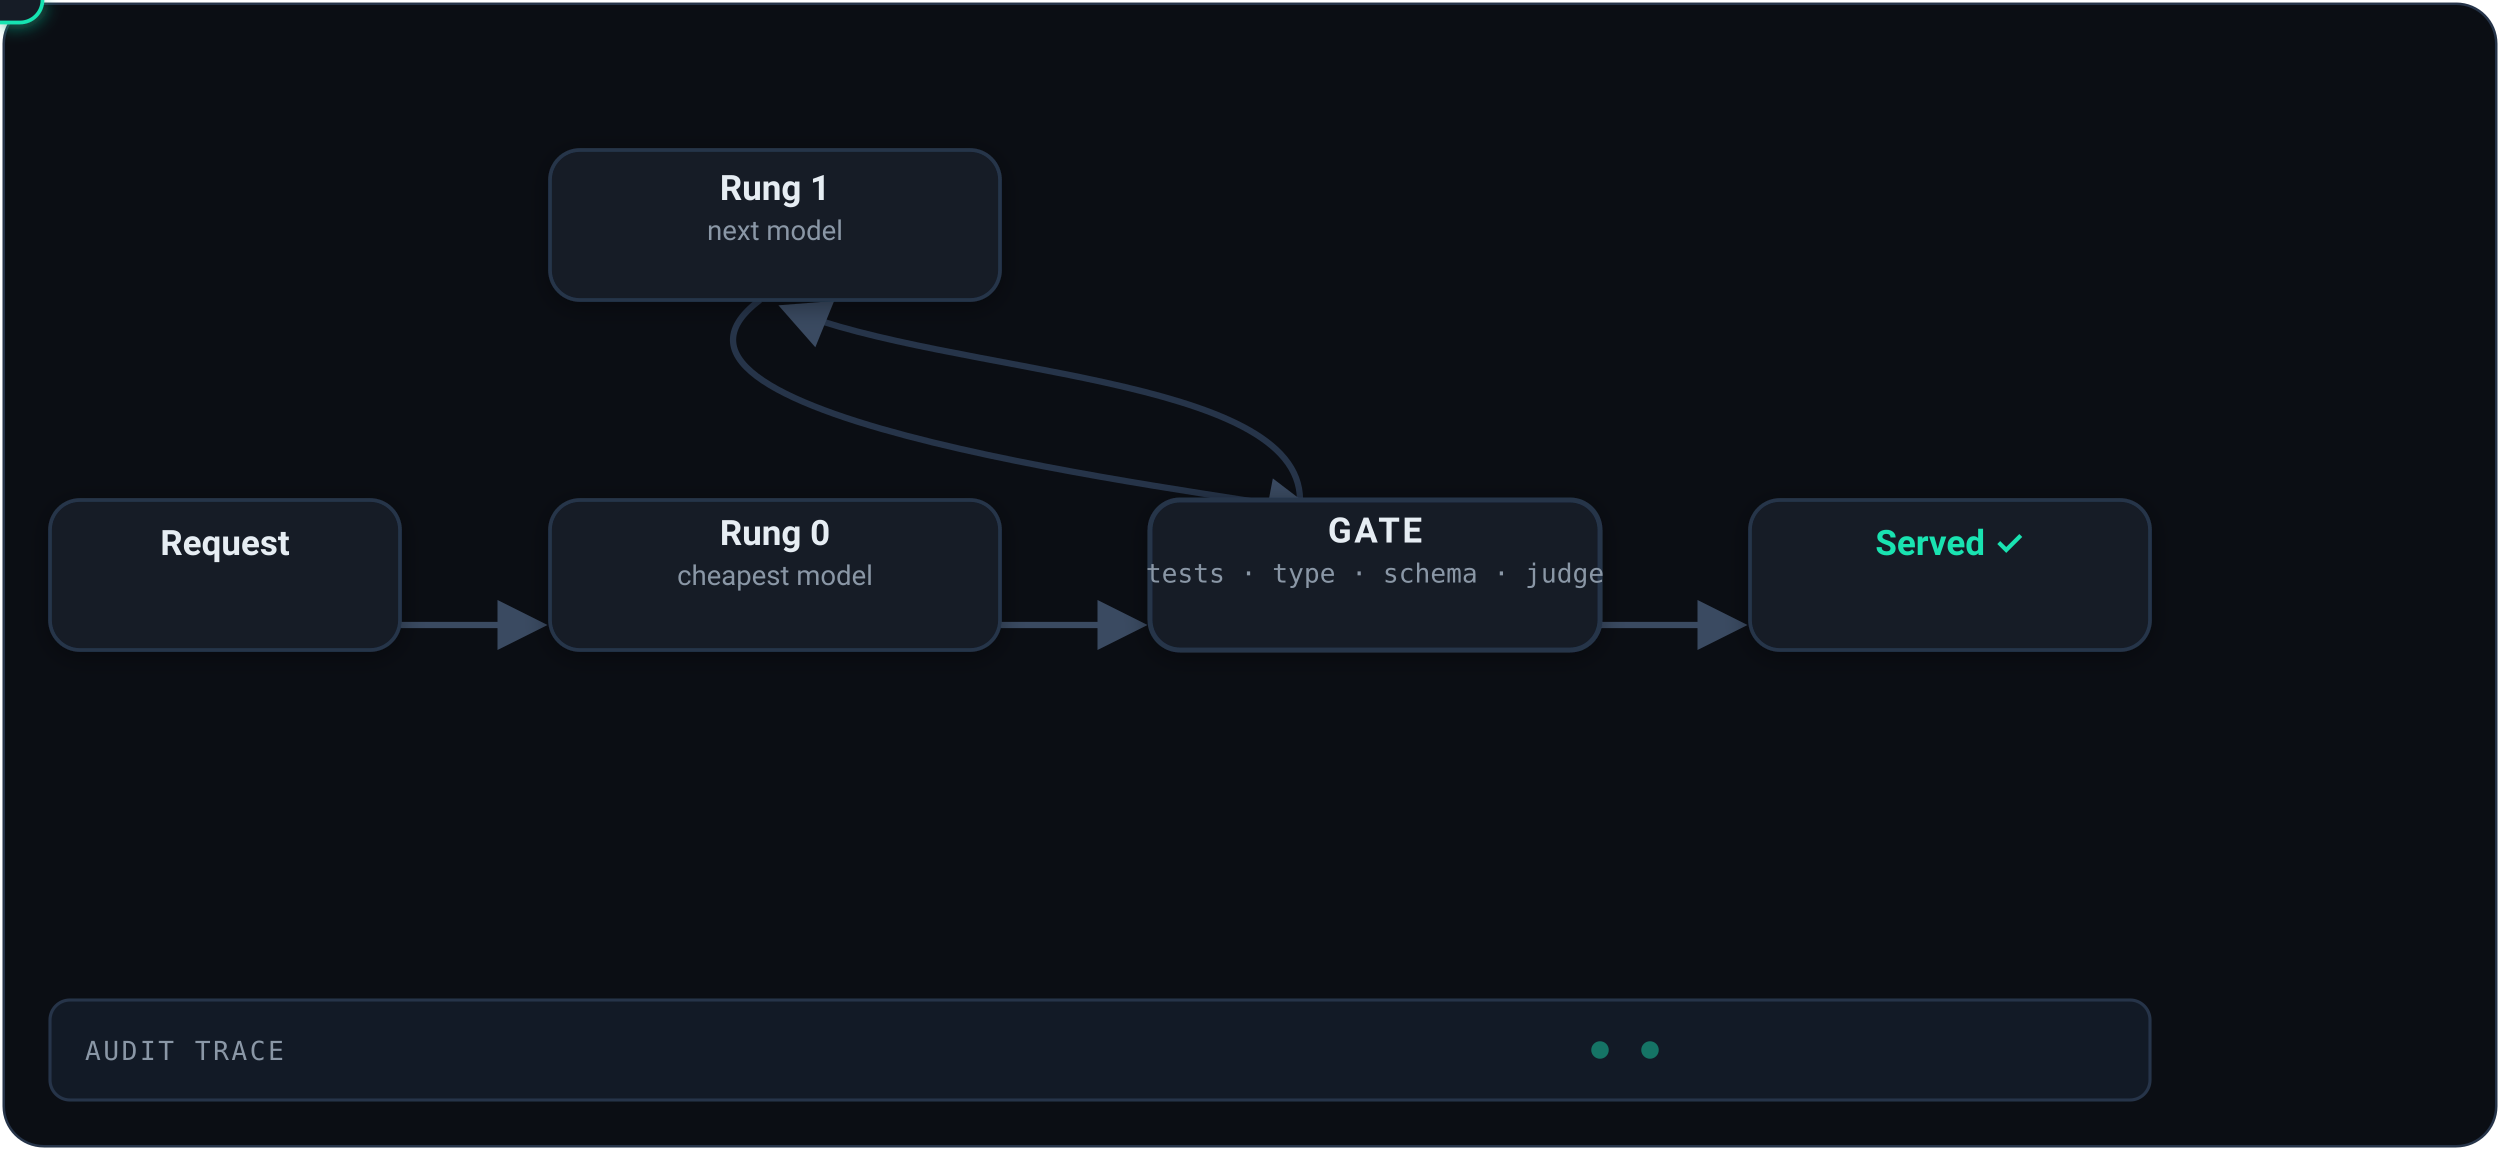
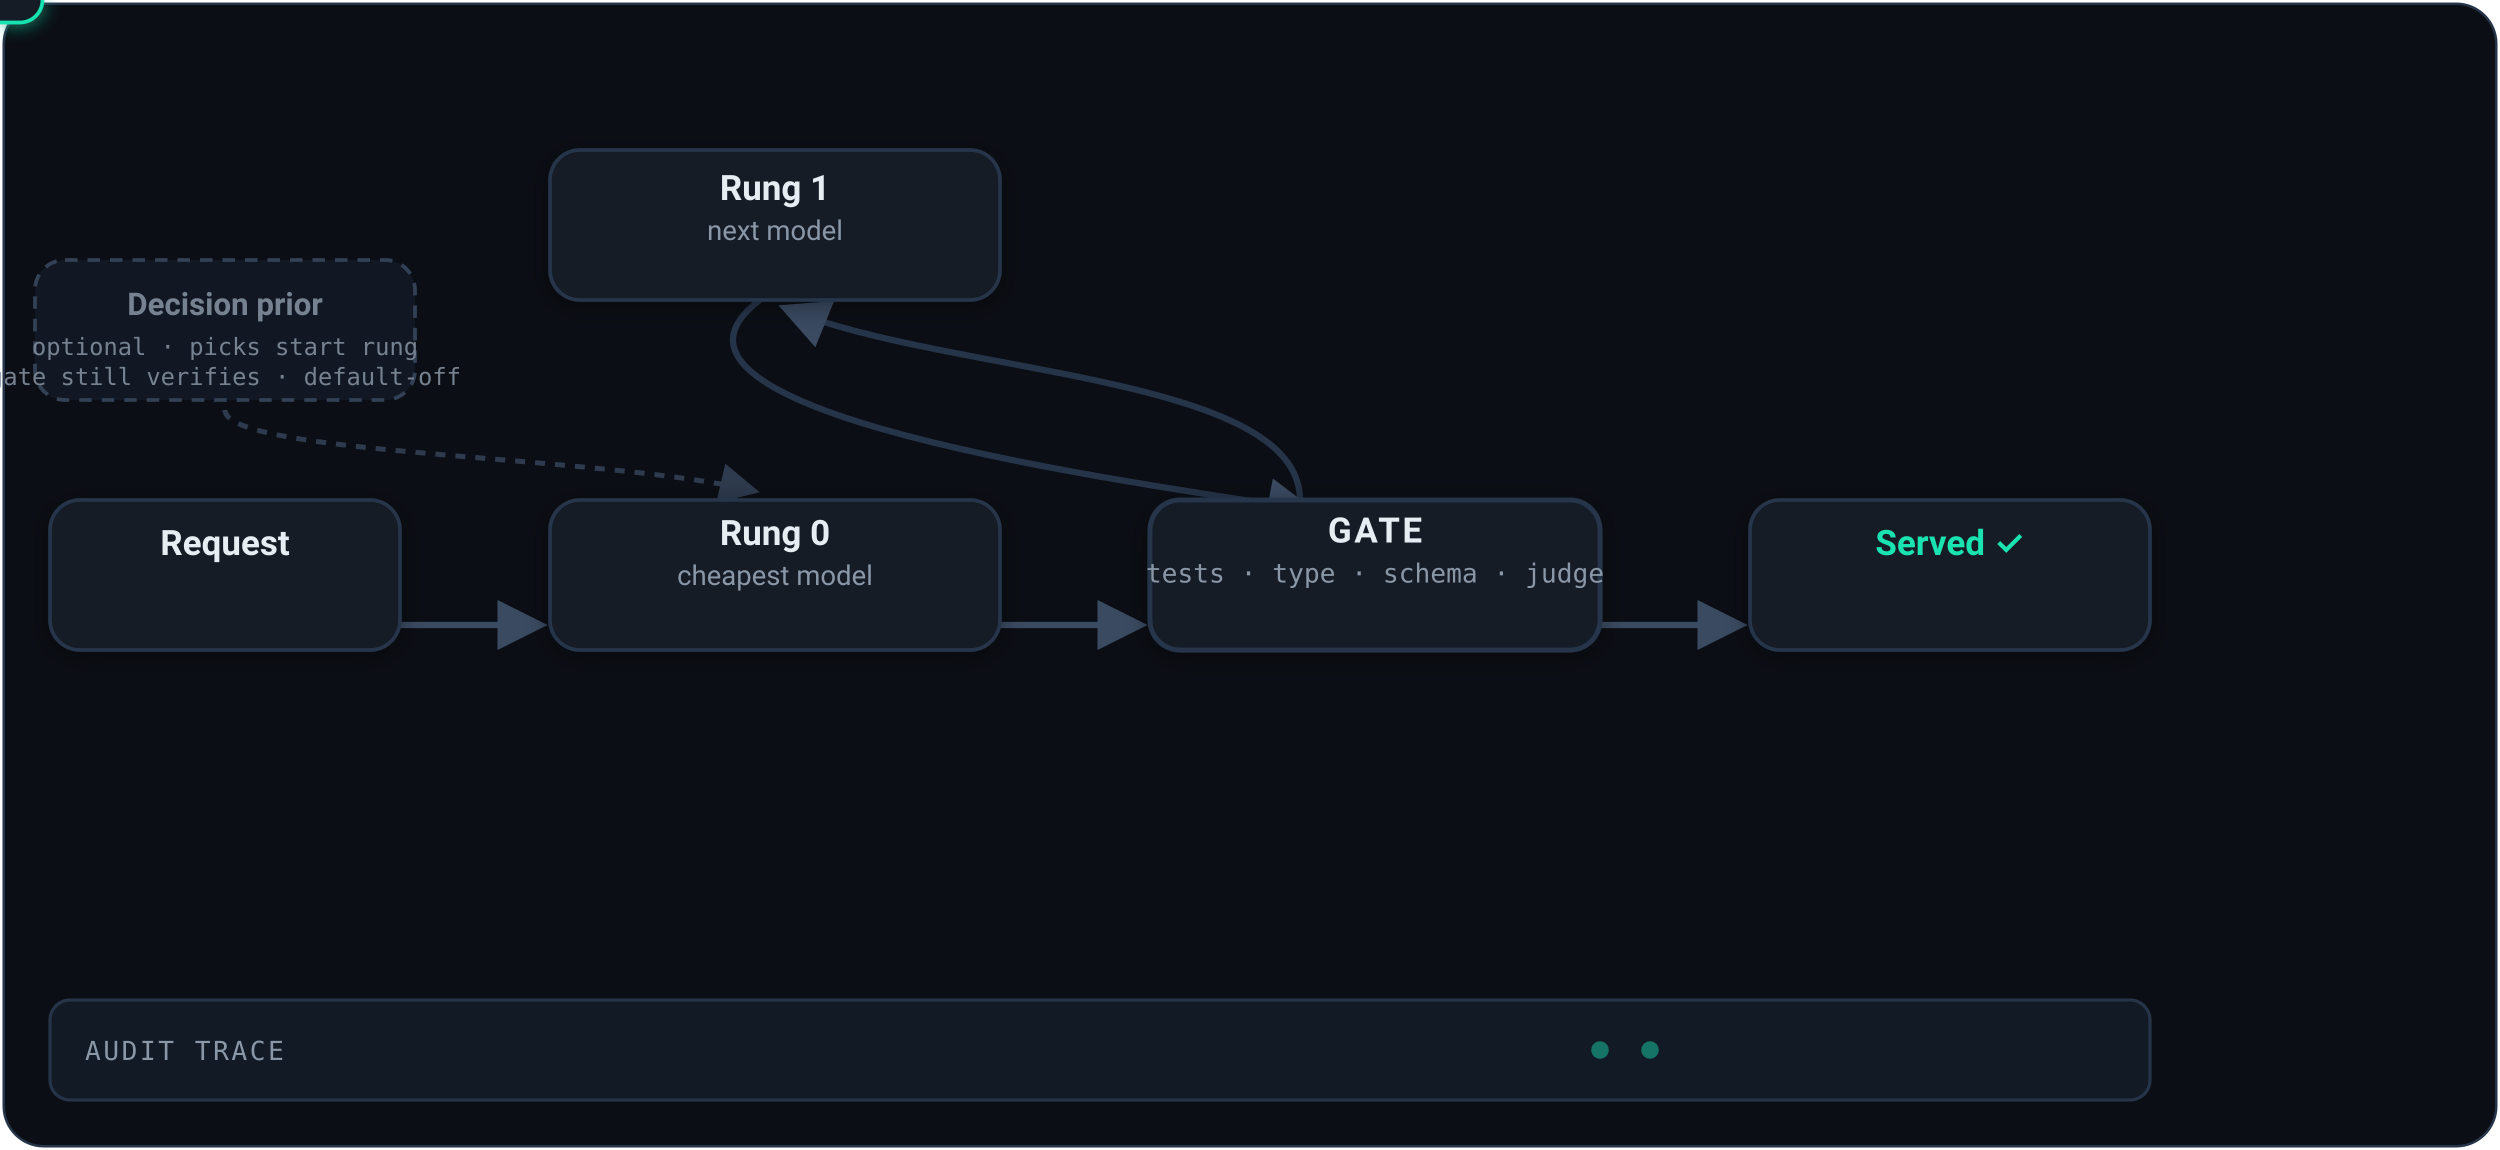
<svg xmlns="http://www.w3.org/2000/svg" viewBox="0 0 1000 460" role="img" preserveAspectRatio="xMidYMid meet">
  <defs>
    <filter id="glow" x="-80%" y="-80%" width="260%" height="260%">
      <feGaussianBlur stdDeviation="3.5" result="blur" />
      <feMerge>
        <feMergeNode in="blur" />
        <feMergeNode in="SourceGraphic" />
      </feMerge>
    </filter>
    <filter id="cardShadow" x="-30%" y="-30%" width="160%" height="160%">
      <feDropShadow dx="0" dy="2" stdDeviation="5" flood-color="#000000" flood-opacity="0.35" />
    </filter>
    <marker id="arrowMuted" markerWidth="8" markerHeight="8" refX="6" refY="4" orient="auto">
      <path d="M0,0 L8,4 L0,8 Z" fill="#3A4A61" />
    </marker>
    <marker id="arrowAmber" markerWidth="8" markerHeight="8" refX="6" refY="4" orient="auto">
      <path d="M0,0 L8,4 L0,8 Z" fill="#F5A623" />
    </marker>
  </defs>
  <rect x="1.5" y="1.5" width="997" height="457" rx="16" fill="#0B0E14" stroke="#263449" stroke-width="1" />
  <path d="M160,250 L214,250" fill="none" stroke="#3A4A61" stroke-width="2.5" marker-end="url(#arrowMuted)" />
  <path d="M400,250 L454,250" fill="none" stroke="#3A4A61" stroke-width="2.5" marker-end="url(#arrowMuted)" />
  <path d="M640,250 L694,250" fill="none" stroke="#3A4A61" stroke-width="2.5" marker-end="url(#arrowMuted)" />
  <path d="M520,200 C520,150 380,150 316,124" fill="none" stroke="#263449" stroke-width="2.5" marker-end="url(#arrowMuted)">
    <animate attributeName="stroke" calcMode="discrete" keyTimes="0;0.499;0.50;0.629;0.63;1" values="#263449;#263449;#F5A623;#F5A623;#263449;#263449" dur="7s" repeatCount="indefinite" />
  </path>
  <path d="M304,120 C240,168 480,196 522,204" fill="none" stroke="#263449" stroke-width="2.5" marker-end="url(#arrowMuted)" />
  <g>
    <rect x="220" y="60" width="180" height="60" rx="12" fill="#121A26" stroke="#263449" stroke-width="1.5" filter="url(#cardShadow)">
      <animate attributeName="stroke" calcMode="discrete" keyTimes="0;0.629;0.63;0.699;0.70;1" values="#263449;#263449;#F5A623;#F5A623;#263449;#263449" dur="7s" repeatCount="indefinite" />
    </rect>
    <text x="310" y="80" text-anchor="middle" font-family="ui-sans-serif, -apple-system, Segoe UI, Roboto, sans-serif" font-size="14" font-weight="600" fill="#E6EDF3">Rung 1</text>
    <text x="310" y="96" text-anchor="middle" font-family="ui-sans-serif, -apple-system, Segoe UI, Roboto, sans-serif" font-size="11" fill="#8A97A6">next model</text>
  </g>
  <g>
    <rect x="20" y="200" width="140" height="60" rx="12" fill="#121A26" stroke="#263449" stroke-width="1.5" filter="url(#cardShadow)" />
    <text x="90" y="222" text-anchor="middle" font-family="ui-sans-serif, -apple-system, Segoe UI, Roboto, sans-serif" font-size="14" font-weight="600" fill="#E6EDF3">Request</text>
+   </g>
+   <path d="M90,164 C90,182 240,182 300,196" fill="none" stroke="#3A4A61" stroke-width="2" stroke-dasharray="4 4" marker-end="url(#arrowMuted)" opacity="0.75" />
+   <g opacity="0.85">
+     <rect x="14" y="104" width="152" height="56" rx="12" fill="#121A26" stroke="#3A4A61" stroke-width="1.5" stroke-dasharray="5 4" />
+     <text x="90" y="126" text-anchor="middle" font-family="ui-sans-serif, -apple-system, Segoe UI, Roboto, sans-serif" font-size="12.5" font-weight="600" fill="#8A97A6">Decision prior</text>
+     <text x="90" y="142" text-anchor="middle" font-family="ui-monospace, SFMono-Regular, Menlo, monospace" font-size="9.5" fill="#8A97A6">optional · picks start rung</text>
+     <text x="90" y="154" text-anchor="middle" font-family="ui-monospace, SFMono-Regular, Menlo, monospace" font-size="9.5" fill="#8A97A6">gate still verifies · default-off</text>
  </g>
  <g>
    <rect x="220" y="200" width="180" height="60" rx="12" fill="#121A26" stroke="#263449" stroke-width="1.5" filter="url(#cardShadow)" />
    <text x="310" y="218" text-anchor="middle" font-family="ui-sans-serif, -apple-system, Segoe UI, Roboto, sans-serif" font-size="14" font-weight="600" fill="#E6EDF3">Rung 0</text>
    <text x="310" y="234" text-anchor="middle" font-family="ui-sans-serif, -apple-system, Segoe UI, Roboto, sans-serif" font-size="11" fill="#8A97A6">cheapest model</text>
  </g>
  <g>
    <rect id="gateRect" x="460" y="200" width="180" height="60" rx="12" fill="#121A26" stroke="#263449" stroke-width="2" filter="url(#cardShadow)">
      <animate attributeName="stroke" calcMode="discrete" keyTimes="0;0.349;0.35;0.499;0.50;0.829;0.83;0.929;0.93;1" values="#263449;#263449;#FF5C5C;#FF5C5C;#263449;#263449;#19E3B1;#19E3B1;#263449;#263449" dur="7s" repeatCount="indefinite" />
    </rect>
    <text x="550" y="217" text-anchor="middle" font-family="ui-sans-serif, -apple-system, Segoe UI, Roboto, sans-serif" font-size="14" font-weight="700" fill="#E6EDF3" letter-spacing="1">GATE</text>
    <text x="550" y="233" text-anchor="middle" font-family="ui-monospace, SFMono-Regular, Menlo, monospace" font-size="10.5" fill="#8A97A6">tests · type · schema · judge</text>
  </g>
  <g opacity="0">
    <animate attributeName="opacity" calcMode="discrete" keyTimes="0;0.349;0.35;0.499;0.50;1" values="0;0;1;1;0;0" dur="7s" repeatCount="indefinite" />
    <rect x="514" y="168" width="72" height="24" rx="6" fill="#FF5C5C" fill-opacity="0.15" stroke="#FF5C5C" stroke-width="1.25" />
    <text x="550" y="184" text-anchor="middle" font-family="ui-monospace, SFMono-Regular, Menlo, monospace" font-size="11" font-weight="700" fill="#FF5C5C">FAIL</text>
  </g>
  <g opacity="0">
    <animate attributeName="opacity" calcMode="discrete" keyTimes="0;0.829;0.83;0.929;0.93;1" values="0;0;1;1;0;0" dur="7s" repeatCount="indefinite" />
    <rect x="508" y="168" width="84" height="24" rx="6" fill="#19E3B1" fill-opacity="0.15" stroke="#19E3B1" stroke-width="1.25" />
    <text x="550" y="184" text-anchor="middle" font-family="ui-monospace, SFMono-Regular, Menlo, monospace" font-size="11" font-weight="700" fill="#19E3B1">PASS ✓</text>
  </g>
  <g>
    <rect x="700" y="200" width="160" height="60" rx="12" fill="#121A26" stroke="#263449" stroke-width="1.5" filter="url(#cardShadow)">
      <animate attributeName="stroke" calcMode="discrete" keyTimes="0;0.949;0.95;1" values="#263449;#263449;#19E3B1;#263449" dur="7s" repeatCount="indefinite" />
    </rect>
    <text x="780" y="222" text-anchor="middle" font-family="ui-sans-serif, -apple-system, Segoe UI, Roboto, sans-serif" font-size="14" font-weight="600" fill="#19E3B1">Served ✓</text>
  </g>
  <g>
    <rect x="20" y="400" width="840" height="40" rx="8" fill="#121A26" stroke="#263449" stroke-width="1.25" />
    <text x="34" y="424" font-family="ui-monospace, SFMono-Regular, Menlo, monospace" font-size="10.5" fill="#8A97A6" letter-spacing="1">AUDIT TRACE</text>
    <circle cx="640" cy="420" r="3.5" fill="#19E3B1" opacity="0.45" />
    <circle cx="660" cy="420" r="3.5" fill="#19E3B1" opacity="0.45" />
    <g opacity="0">
      <animate attributeName="opacity" calcMode="discrete" keyTimes="0;0.959;0.96;0.999;1" values="0;0;1;1;0" dur="7s" repeatCount="indefinite" />
      <circle cx="780" cy="420" r="4" fill="#19E3B1" filter="url(#glow)" />
    </g>
  </g>
  <g filter="url(#glow)">
    <rect x="-17" y="-9" width="34" height="18" rx="9" fill="#121A26" stroke="#19E3B1" stroke-width="1.5" />
    <circle cx="-8" cy="0" r="3" fill="#19E3B1" />
    <animateMotion dur="7s" repeatCount="indefinite" calcMode="linear" keyPoints="0;0.103;0.103;0.269;0.269;0.490;0.490;0.710;0.710;0.869;1" keyTimes="0;0.09;0.20;0.35;0.50;0.63;0.70;0.83;0.93;0.97;1" path="M90,250 L310,250 L550,250 C550,172 380,172 310,112 C240,190 480,218 550,250 L780,250 L780,420" />
  </g>
</svg>
